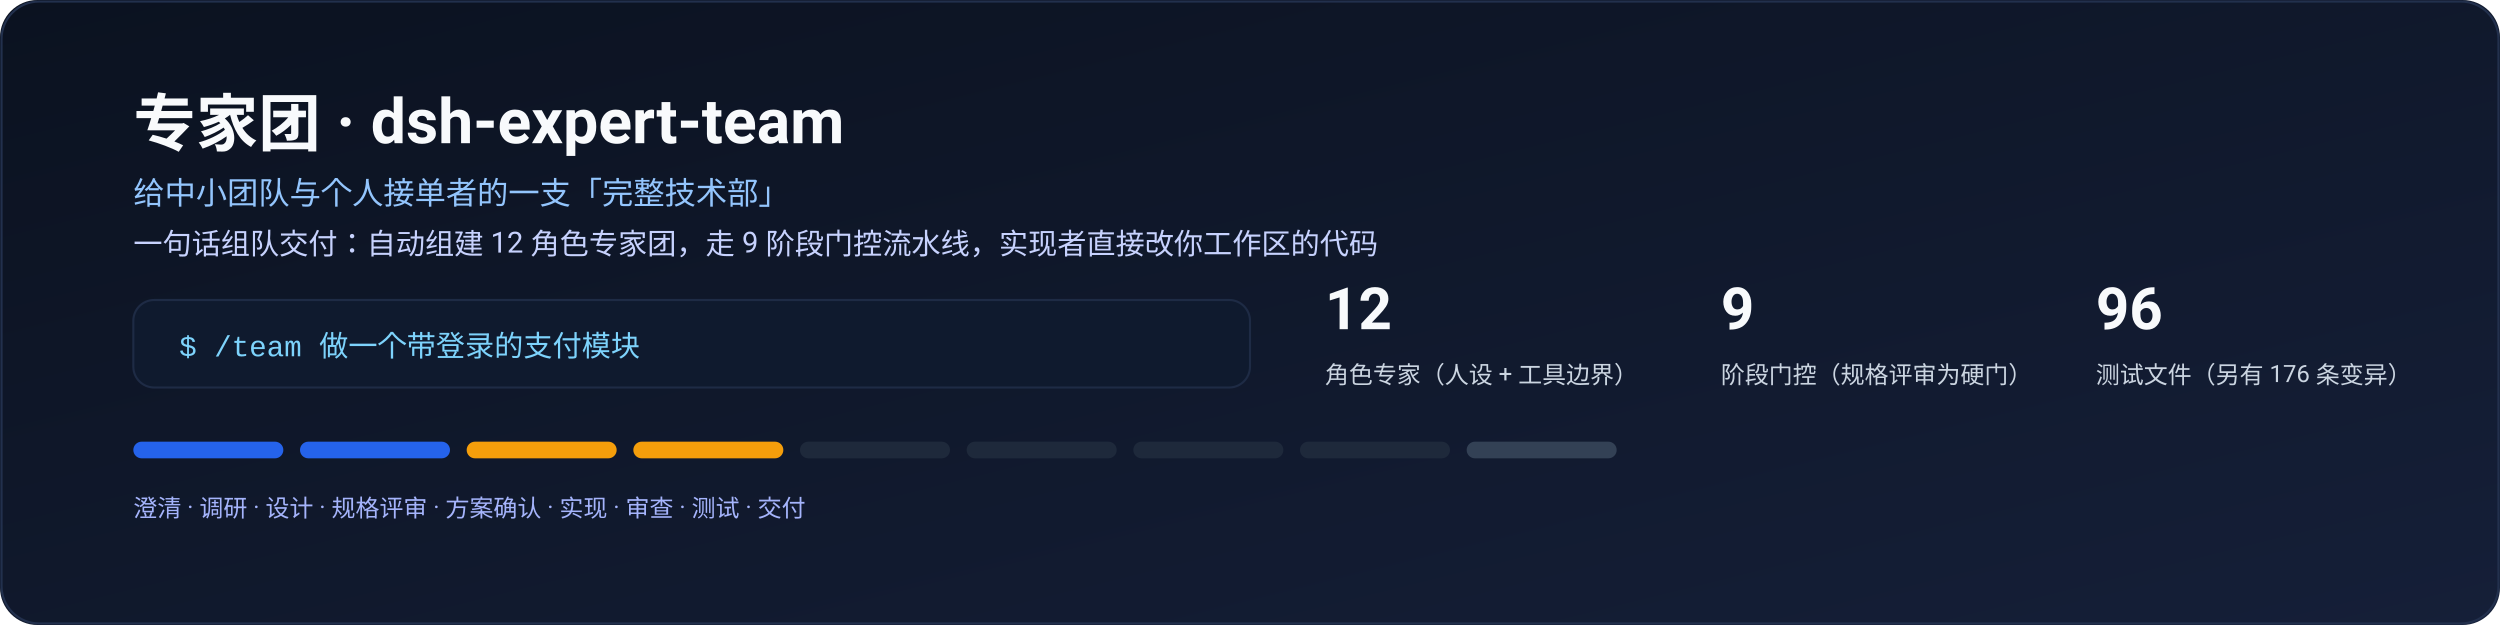
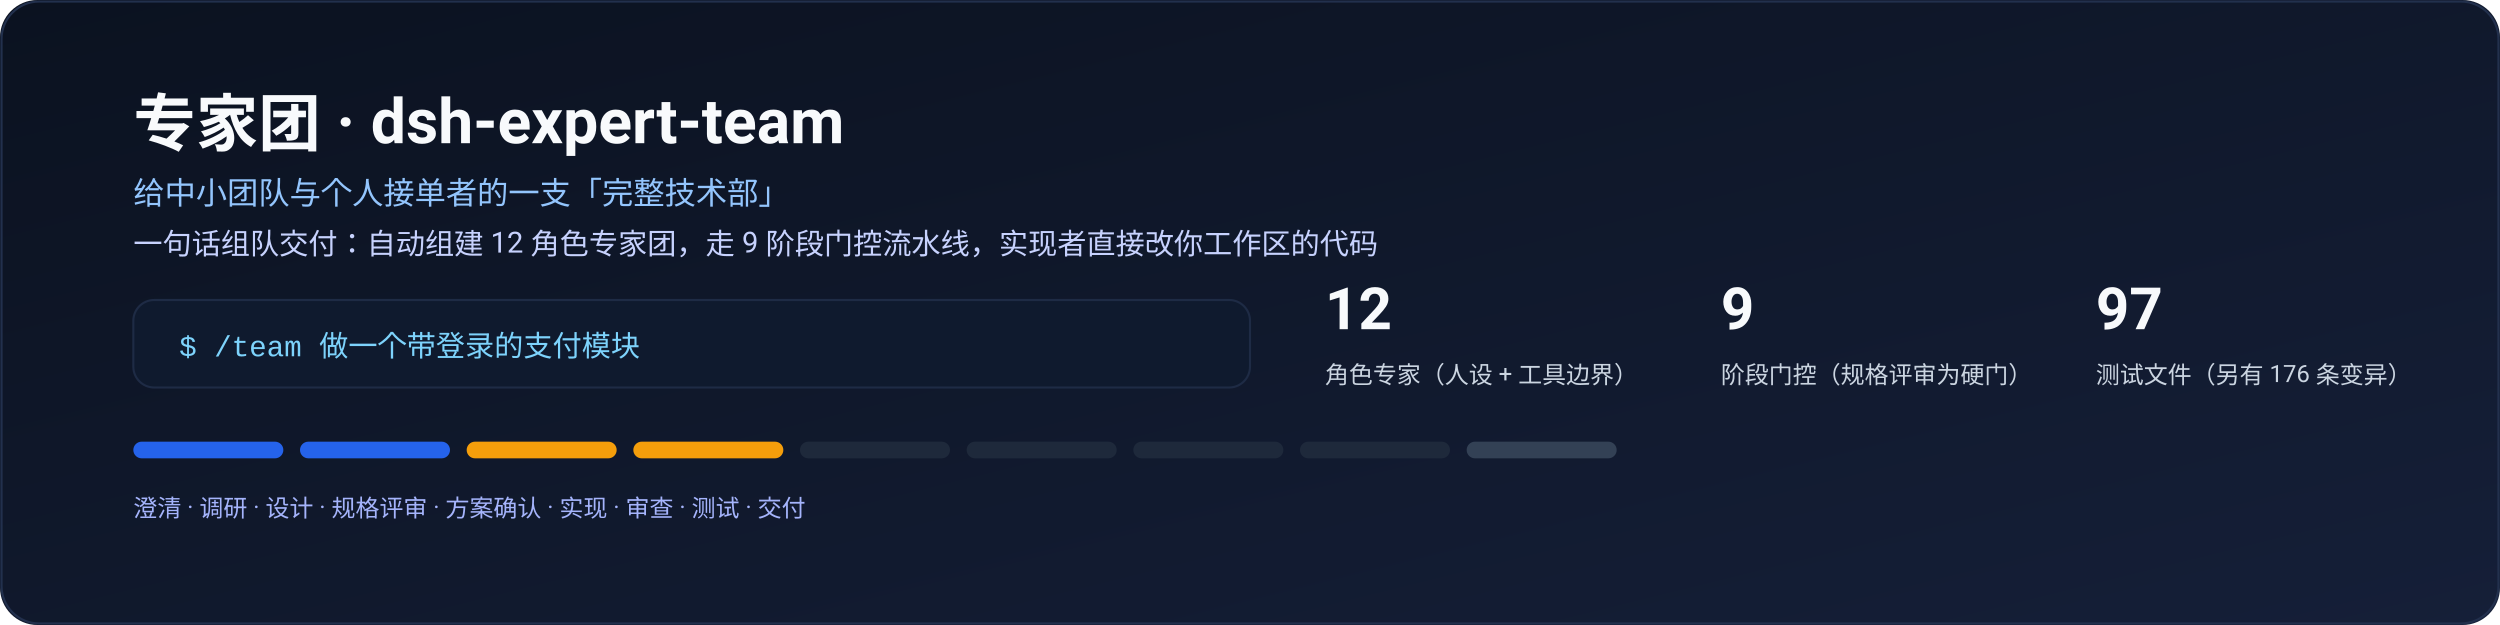
- <svg xmlns="http://www.w3.org/2000/svg" viewBox="0 0 1200 300" width="100%" role="img" aria-label="专家团 dsh-expert-team：给中小团队与个人接单者的一支「完整技术部」，一句话组队交付，12 角色专家、9 阶段门控、96 个测试文件">
+ <svg xmlns="http://www.w3.org/2000/svg" viewBox="0 0 1200 300" width="100%" role="img" aria-label="专家团 dsh-expert-team：给中小团队与个人接单者的一支「完整技术部」，一句话组队交付，12 角色专家、9 阶段门控、97 个测试文件">
  <defs>
    <linearGradient id="hbg" x1="0" y1="0" x2="1" y2="1">
      <stop offset="0" stop-color="#0b1220" />
      <stop offset="1" stop-color="#151f38" />
    </linearGradient>
  </defs>
  <rect x="0" y="0" width="1200" height="300" rx="18" fill="url(#hbg)" />
  <rect x="0.75" y="0.75" width="1198.5" height="298.5" rx="18" fill="none" stroke="#22304d" />
  <g font-family="-apple-system, BlinkMacSystemFont, 'Segoe UI', Roboto, 'Helvetica Neue', Arial, 'PingFang SC', 'Hiragino Sans GB', 'Microsoft YaHei', sans-serif">
    <text x="64" y="70" font-size="30" font-weight="650" fill="#f8fafc">专家团 · dsh-expert-team</text>
    <text x="64" y="98" font-size="15" font-weight="500" fill="#93c5fd">给中小团队与个人接单者的一支「完整技术部」</text>
    <text x="64" y="122" font-size="14" fill="#c7d2fe">一句话组队交付：自动组建 12 角色专家团，走 9 阶段门控流水线，实现者直接改你工作区的代码</text>
    <rect x="64" y="144" width="536" height="42" rx="10" fill="#0f1a2e" stroke="#1e2b45" />
    <text x="86" y="171" font-size="14" fill="#7dd3fc" font-family="ui-monospace, SFMono-Regular, Menlo, Consolas, 'Liberation Mono', monospace">$ /team 做一个带登录的支付模块</text>
    <text x="636" y="158" font-size="28" font-weight="650" fill="#f8fafc">12</text>
    <text x="636" y="184" font-size="11.5" fill="#cbd5e1">角色专家（人设 + 工具边界）</text>
    <text x="826" y="158" font-size="28" font-weight="650" fill="#f8fafc">9</text>
    <text x="826" y="184" font-size="11.5" fill="#cbd5e1">阶段门控（规格评审为硬门）</text>
-     <text x="1006" y="158" font-size="28" font-weight="650" fill="#f8fafc">96</text>
+     <text x="1006" y="158" font-size="28" font-weight="650" fill="#f8fafc">97</text>
    <text x="1006" y="184" font-size="11.5" fill="#cbd5e1">测试文件（另有 176 条变异）</text>
    <rect x="64" y="212" width="72" height="8" rx="4" fill="#2563eb" />
    <rect x="144" y="212" width="72" height="8" rx="4" fill="#2563eb" />
    <rect x="224" y="212" width="72" height="8" rx="4" fill="#f59e0b" />
    <rect x="304" y="212" width="72" height="8" rx="4" fill="#f59e0b" />
    <rect x="384" y="212" width="72" height="8" rx="4" fill="#1e293b" />
    <rect x="464" y="212" width="72" height="8" rx="4" fill="#1e293b" />
    <rect x="544" y="212" width="72" height="8" rx="4" fill="#1e293b" />
    <rect x="624" y="212" width="72" height="8" rx="4" fill="#1e293b" />
    <rect x="704" y="212" width="72" height="8" rx="4" fill="#334155" />
    <text x="64" y="248" font-size="11.5" fill="#a5b4fc">澄清 · 调研 · 设计 · 规格评审 · 方案确认 · 实现 · 审查 · 测试 · 交付</text>
  </g>
</svg>
